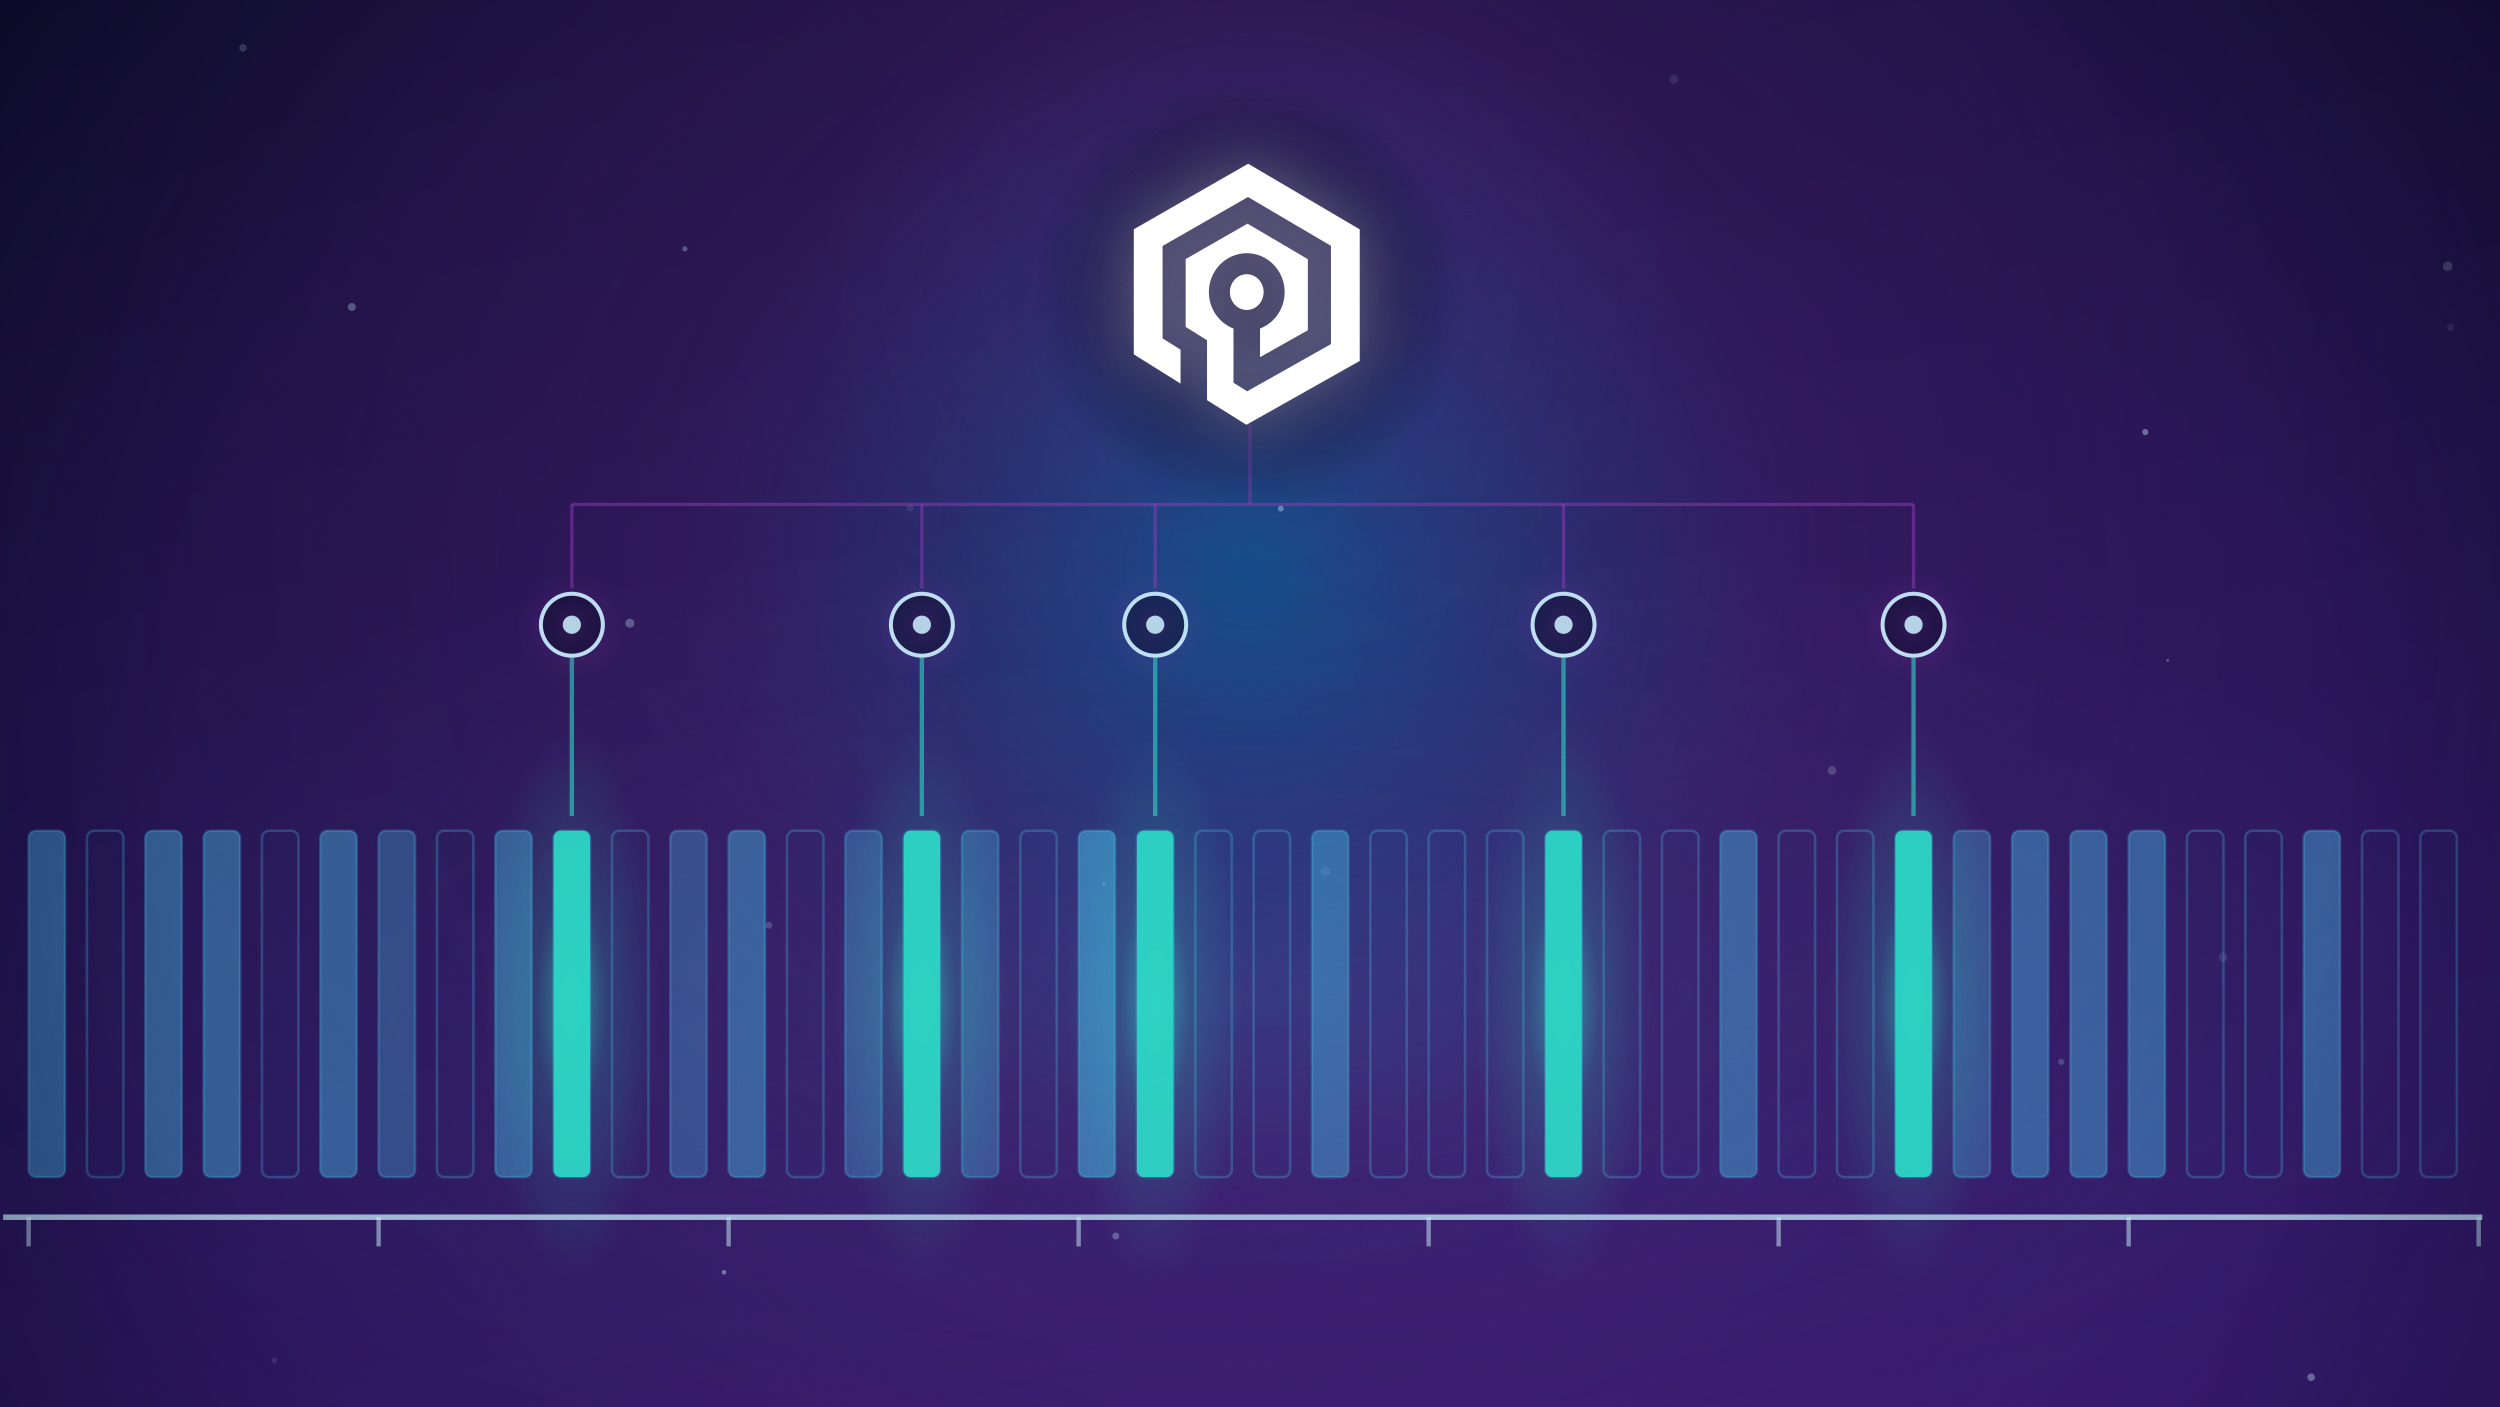
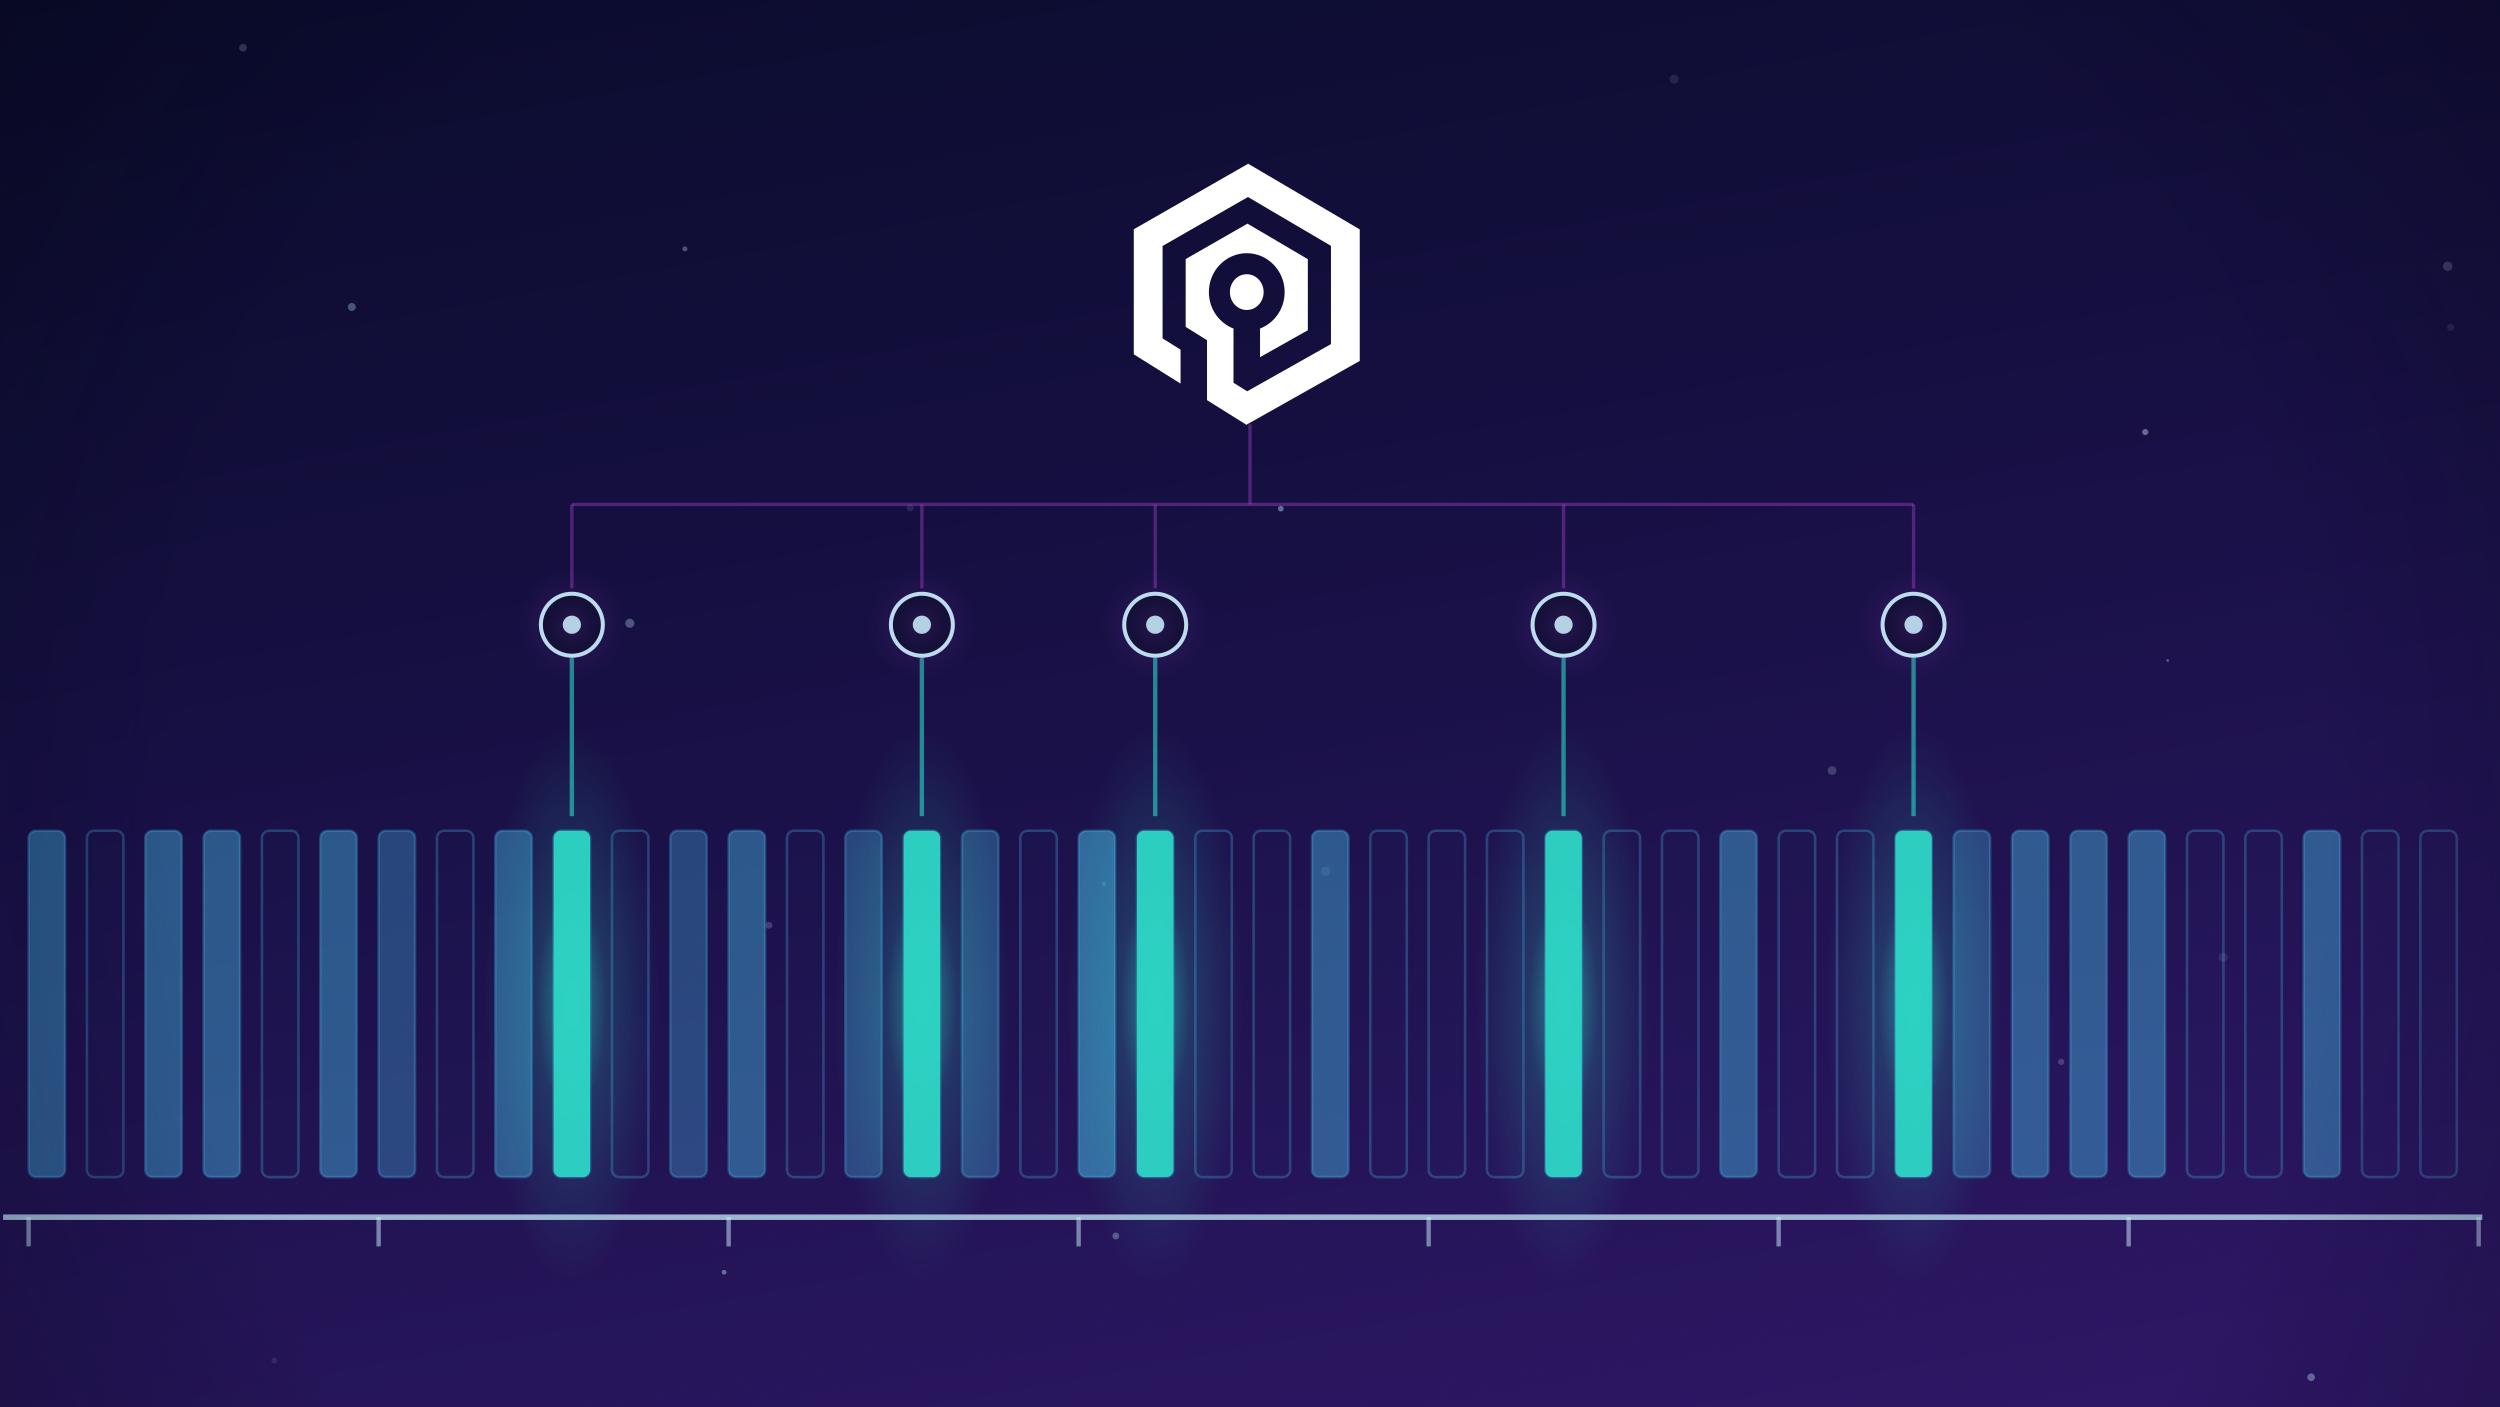
<svg xmlns="http://www.w3.org/2000/svg" width="1920" height="1080" viewBox="274.3 89.3 1371.4 771.4">
  <defs>
    <linearGradient id="sky" x1="0" y1="0" x2="0.32" y2="1">
      <stop offset="0" stop-color="#060A24" />
      <stop offset="0.48" stop-color="#171043" />
      <stop offset="1" stop-color="#301868" />
    </linearGradient>
    <radialGradient id="focus" gradientUnits="userSpaceOnUse" cx="960" cy="400" r="900">
      <stop offset="0" stop-color="#00A3E0" stop-opacity="0.42" />
      <stop offset="0.35" stop-color="#963CBD" stop-opacity="0.20" />
      <stop offset="1" stop-color="#963CBD" stop-opacity="0" />
    </radialGradient>
    <radialGradient id="vignette" gradientUnits="userSpaceOnUse" cx="960" cy="540" r="1180">
      <stop offset="0.5" stop-color="#03040F" stop-opacity="0" />
      <stop offset="1" stop-color="#03040F" stop-opacity="0.8" />
    </radialGradient>
    <radialGradient id="scrim">
      <stop offset="0" stop-color="#060A24" stop-opacity="0.72" />
      <stop offset="0.6" stop-color="#060A24" stop-opacity="0.45" />
      <stop offset="1" stop-color="#060A24" stop-opacity="0" />
    </radialGradient>
    <filter id="grain" x="0" y="0" width="100%" height="100%">
      <feTurbulence type="fractalNoise" baseFrequency="0.85" numOctaves="4" stitchTiles="stitch" />
      <feColorMatrix type="saturate" values="0" />
    </filter>
    <radialGradient id="h-cyan">
      <stop offset="0" stop-color="#46BDE9" stop-opacity="0.75" />
      <stop offset="0.4" stop-color="#46BDE9" stop-opacity="0.22" />
      <stop offset="1" stop-color="#46BDE9" stop-opacity="0" />
    </radialGradient>
    <radialGradient id="h-ice">
      <stop offset="0" stop-color="#CCF1FF" stop-opacity="0.75" />
      <stop offset="0.4" stop-color="#CCF1FF" stop-opacity="0.22" />
      <stop offset="1" stop-color="#CCF1FF" stop-opacity="0" />
    </radialGradient>
    <radialGradient id="h-mint">
      <stop offset="0" stop-color="#2CD5C4" stop-opacity="0.75" />
      <stop offset="0.4" stop-color="#2CD5C4" stop-opacity="0.22" />
      <stop offset="1" stop-color="#2CD5C4" stop-opacity="0" />
    </radialGradient>
    <radialGradient id="h-coral">
      <stop offset="0" stop-color="#F65275" stop-opacity="0.75" />
      <stop offset="0.4" stop-color="#F65275" stop-opacity="0.22" />
      <stop offset="1" stop-color="#F65275" stop-opacity="0" />
    </radialGradient>
    <radialGradient id="h-violet">
      <stop offset="0" stop-color="#963CBD" stop-opacity="0.75" />
      <stop offset="0.4" stop-color="#963CBD" stop-opacity="0.22" />
      <stop offset="1" stop-color="#963CBD" stop-opacity="0" />
    </radialGradient>
    <radialGradient id="h-gold">
      <stop offset="0" stop-color="#FFB81C" stop-opacity="0.75" />
      <stop offset="0.4" stop-color="#FFB81C" stop-opacity="0.22" />
      <stop offset="1" stop-color="#FFB81C" stop-opacity="0" />
    </radialGradient>
    <filter id="blur3" x="-70%" y="-70%" width="240%" height="240%">
      <feGaussianBlur stdDeviation="3" />
    </filter>
    <filter id="blur8" x="-70%" y="-70%" width="240%" height="240%">
      <feGaussianBlur stdDeviation="8" />
    </filter>
    <filter id="blur18" x="-70%" y="-70%" width="240%" height="240%">
      <feGaussianBlur stdDeviation="18" />
    </filter>
    <filter id="blur40" x="-70%" y="-70%" width="240%" height="240%">
      <feGaussianBlur stdDeviation="40" />
    </filter>
  </defs>
  <rect width="1920" height="1080" fill="url(#sky)" />
-   <rect width="1920" height="1080" fill="url(#focus)" />
  <g>
    <circle cx="1077.2" cy="79.6" r="2.5" fill="#CCF1FF" opacity="0.4" />
    <circle cx="433.8" cy="949.7" r="2.3" fill="#CCF1FF" opacity="0.3" />
    <circle cx="879.9" cy="574.1" r="1.1" fill="#CCF1FF" opacity="0.2" />
    <circle cx="407.6" cy="115.5" r="2.1" fill="#CCF1FF" opacity="0.2" />
    <circle cx="976.9" cy="368.3" r="1.6" fill="#CCF1FF" opacity="0.4" />
    <circle cx="1633.4" cy="81.3" r="2.2" fill="#CCF1FF" opacity="0.2" />
    <circle cx="1493.8" cy="614.4" r="2.5" fill="#CCF1FF" opacity="0.1" />
    <circle cx="1844.7" cy="473.7" r="0.9" fill="#CCF1FF" opacity="0.4" />
    <circle cx="1192.6" cy="132.7" r="2.5" fill="#CCF1FF" opacity="0.1" />
    <circle cx="1717.5" cy="631.7" r="2.3" fill="#CCF1FF" opacity="0.4" />
    <circle cx="255.4" cy="25.8" r="2.2" fill="#CCF1FF" opacity="0.2" />
    <circle cx="1764.4" cy="610.9" r="2.6" fill="#CCF1FF" opacity="0.1" />
    <circle cx="619.8" cy="431.2" r="2.5" fill="#CCF1FF" opacity="0.3" />
    <circle cx="886.4" cy="767.3" r="1.9" fill="#CCF1FF" opacity="0.3" />
    <circle cx="464.2" cy="23.8" r="1.2" fill="#CCF1FF" opacity="0.1" />
    <circle cx="1129" cy="45.9" r="1.1" fill="#CCF1FF" opacity="0.3" />
    <circle cx="732" cy="1065.4" r="2.6" fill="#CCF1FF" opacity="0.3" />
    <circle cx="1146" cy="1075.1" r="1.2" fill="#CCF1FF" opacity="0.3" />
    <circle cx="1405" cy="671.8" r="1.7" fill="#CCF1FF" opacity="0.2" />
    <circle cx="1001.5" cy="567.3" r="2.6" fill="#CCF1FF" opacity="0.1" />
    <circle cx="105.7" cy="1018.8" r="1.7" fill="#CCF1FF" opacity="0.3" />
    <circle cx="1771.3" cy="779.8" r="2.4" fill="#CCF1FF" opacity="0.2" />
    <circle cx="225.4" cy="181.4" r="2.6" fill="#CCF1FF" opacity="0.3" />
    <circle cx="424.8" cy="835.6" r="1.6" fill="#CCF1FF" opacity="0.1" />
    <circle cx="773.6" cy="367.8" r="2" fill="#CCF1FF" opacity="0.1" />
    <circle cx="642.9" cy="1016.4" r="1.7" fill="#CCF1FF" opacity="0.3" />
    <circle cx="1115.1" cy="53.7" r="0.8" fill="#CCF1FF" opacity="0.1" />
    <circle cx="1451.1" cy="326.3" r="1.7" fill="#CCF1FF" opacity="0.4" />
    <circle cx="760.2" cy="877.7" r="1.2" fill="#CCF1FF" opacity="0.3" />
    <circle cx="1820.8" cy="754.9" r="1.5" fill="#CCF1FF" opacity="0.2" />
    <circle cx="230.8" cy="290.3" r="1.1" fill="#CCF1FF" opacity="0.1" />
    <circle cx="671.5" cy="787.2" r="1.3" fill="#CCF1FF" opacity="0.4" />
    <circle cx="195.7" cy="836.6" r="2.2" fill="#CCF1FF" opacity="0.2" />
    <circle cx="72.3" cy="885.3" r="1.1" fill="#CCF1FF" opacity="0.2" />
    <circle cx="1279.3" cy="512" r="2.4" fill="#CCF1FF" opacity="0.2" />
    <circle cx="168.9" cy="786.8" r="1" fill="#CCF1FF" opacity="0.1" />
    <circle cx="138.4" cy="1019.9" r="0.9" fill="#CCF1FF" opacity="0.1" />
    <circle cx="696.1" cy="596.9" r="1.9" fill="#CCF1FF" opacity="0.2" />
    <circle cx="1463.4" cy="451.6" r="0.8" fill="#CCF1FF" opacity="0.3" />
    <circle cx="467.3" cy="257.7" r="2.2" fill="#CCF1FF" opacity="0.3" />
    <circle cx="328.4" cy="865" r="1.8" fill="#CCF1FF" opacity="0.3" />
    <circle cx="1617" cy="235.4" r="2.6" fill="#CCF1FF" opacity="0.2" />
    <circle cx="1716" cy="736.2" r="2.4" fill="#CCF1FF" opacity="0.1" />
    <circle cx="61.4" cy="32.5" r="1.6" fill="#CCF1FF" opacity="0.2" />
    <circle cx="1618.6" cy="268.9" r="2" fill="#CCF1FF" opacity="0.1" />
    <circle cx="1655.9" cy="543.7" r="1.4" fill="#CCF1FF" opacity="0.3" />
    <circle cx="1542.1" cy="844.8" r="2.1" fill="#CCF1FF" opacity="0.4" />
    <circle cx="76.6" cy="765.2" r="2.7" fill="#CCF1FF" opacity="0.4" />
    <circle cx="1619.3" cy="894.6" r="2.1" fill="#CCF1FF" opacity="0.1" />
    <circle cx="650" cy="225.8" r="1.4" fill="#CCF1FF" opacity="0.3" />
  </g>
-   <ellipse cx="960" cy="640" rx="720" ry="270" fill="url(#h-cyan)" opacity="0.17" />
-   <circle cx="960" cy="250" r="240" fill="url(#h-violet)" opacity="0.4" />
  <g>
    <rect x="290" y="545" width="20" height="190" rx="4" fill="#00A3E0" fill-opacity="0.05" stroke="#46BDE9" stroke-width="1.4" opacity="0.28" />
    <rect x="322" y="545" width="20" height="190" rx="4" fill="#00A3E0" fill-opacity="0.05" stroke="#46BDE9" stroke-width="1.4" opacity="0.28" />
    <rect x="354" y="545" width="20" height="190" rx="4" fill="#00A3E0" fill-opacity="0.05" stroke="#46BDE9" stroke-width="1.4" opacity="0.28" />
    <rect x="386" y="545" width="20" height="190" rx="4" fill="#00A3E0" fill-opacity="0.05" stroke="#46BDE9" stroke-width="1.4" opacity="0.28" />
    <rect x="418" y="545" width="20" height="190" rx="4" fill="#00A3E0" fill-opacity="0.05" stroke="#46BDE9" stroke-width="1.4" opacity="0.28" />
    <rect x="450" y="545" width="20" height="190" rx="4" fill="#00A3E0" fill-opacity="0.05" stroke="#46BDE9" stroke-width="1.4" opacity="0.28" />
    <rect x="482" y="545" width="20" height="190" rx="4" fill="#00A3E0" fill-opacity="0.05" stroke="#46BDE9" stroke-width="1.4" opacity="0.28" />
    <rect x="514" y="545" width="20" height="190" rx="4" fill="#00A3E0" fill-opacity="0.05" stroke="#46BDE9" stroke-width="1.4" opacity="0.28" />
    <rect x="546" y="545" width="20" height="190" rx="4" fill="#00A3E0" fill-opacity="0.05" stroke="#46BDE9" stroke-width="1.4" opacity="0.28" />
    <rect x="578" y="545" width="20" height="190" rx="4" fill="#00A3E0" fill-opacity="0.05" stroke="#46BDE9" stroke-width="1.4" opacity="0.28" />
    <rect x="610" y="545" width="20" height="190" rx="4" fill="#00A3E0" fill-opacity="0.05" stroke="#46BDE9" stroke-width="1.4" opacity="0.28" />
    <rect x="642" y="545" width="20" height="190" rx="4" fill="#00A3E0" fill-opacity="0.05" stroke="#46BDE9" stroke-width="1.4" opacity="0.28" />
    <rect x="674" y="545" width="20" height="190" rx="4" fill="#00A3E0" fill-opacity="0.05" stroke="#46BDE9" stroke-width="1.4" opacity="0.28" />
    <rect x="706" y="545" width="20" height="190" rx="4" fill="#00A3E0" fill-opacity="0.05" stroke="#46BDE9" stroke-width="1.4" opacity="0.28" />
    <rect x="738" y="545" width="20" height="190" rx="4" fill="#00A3E0" fill-opacity="0.05" stroke="#46BDE9" stroke-width="1.4" opacity="0.28" />
    <rect x="770" y="545" width="20" height="190" rx="4" fill="#00A3E0" fill-opacity="0.05" stroke="#46BDE9" stroke-width="1.4" opacity="0.28" />
    <rect x="802" y="545" width="20" height="190" rx="4" fill="#00A3E0" fill-opacity="0.05" stroke="#46BDE9" stroke-width="1.4" opacity="0.28" />
    <rect x="834" y="545" width="20" height="190" rx="4" fill="#00A3E0" fill-opacity="0.05" stroke="#46BDE9" stroke-width="1.4" opacity="0.28" />
    <rect x="866" y="545" width="20" height="190" rx="4" fill="#00A3E0" fill-opacity="0.05" stroke="#46BDE9" stroke-width="1.4" opacity="0.28" />
    <rect x="898" y="545" width="20" height="190" rx="4" fill="#00A3E0" fill-opacity="0.05" stroke="#46BDE9" stroke-width="1.4" opacity="0.28" />
    <rect x="930" y="545" width="20" height="190" rx="4" fill="#00A3E0" fill-opacity="0.05" stroke="#46BDE9" stroke-width="1.4" opacity="0.28" />
    <rect x="962" y="545" width="20" height="190" rx="4" fill="#00A3E0" fill-opacity="0.05" stroke="#46BDE9" stroke-width="1.4" opacity="0.28" />
    <rect x="994" y="545" width="20" height="190" rx="4" fill="#00A3E0" fill-opacity="0.05" stroke="#46BDE9" stroke-width="1.4" opacity="0.28" />
    <rect x="1026" y="545" width="20" height="190" rx="4" fill="#00A3E0" fill-opacity="0.05" stroke="#46BDE9" stroke-width="1.4" opacity="0.28" />
    <rect x="1058" y="545" width="20" height="190" rx="4" fill="#00A3E0" fill-opacity="0.05" stroke="#46BDE9" stroke-width="1.4" opacity="0.28" />
    <rect x="1090" y="545" width="20" height="190" rx="4" fill="#00A3E0" fill-opacity="0.05" stroke="#46BDE9" stroke-width="1.4" opacity="0.28" />
    <rect x="1122" y="545" width="20" height="190" rx="4" fill="#00A3E0" fill-opacity="0.05" stroke="#46BDE9" stroke-width="1.4" opacity="0.28" />
    <rect x="1154" y="545" width="20" height="190" rx="4" fill="#00A3E0" fill-opacity="0.05" stroke="#46BDE9" stroke-width="1.4" opacity="0.28" />
    <rect x="1186" y="545" width="20" height="190" rx="4" fill="#00A3E0" fill-opacity="0.05" stroke="#46BDE9" stroke-width="1.4" opacity="0.28" />
    <rect x="1218" y="545" width="20" height="190" rx="4" fill="#00A3E0" fill-opacity="0.05" stroke="#46BDE9" stroke-width="1.4" opacity="0.28" />
    <rect x="1250" y="545" width="20" height="190" rx="4" fill="#00A3E0" fill-opacity="0.05" stroke="#46BDE9" stroke-width="1.4" opacity="0.28" />
    <rect x="1282" y="545" width="20" height="190" rx="4" fill="#00A3E0" fill-opacity="0.05" stroke="#46BDE9" stroke-width="1.4" opacity="0.28" />
    <rect x="1314" y="545" width="20" height="190" rx="4" fill="#00A3E0" fill-opacity="0.05" stroke="#46BDE9" stroke-width="1.4" opacity="0.28" />
    <rect x="1346" y="545" width="20" height="190" rx="4" fill="#00A3E0" fill-opacity="0.05" stroke="#46BDE9" stroke-width="1.4" opacity="0.28" />
    <rect x="1378" y="545" width="20" height="190" rx="4" fill="#00A3E0" fill-opacity="0.05" stroke="#46BDE9" stroke-width="1.4" opacity="0.28" />
    <rect x="1410" y="545" width="20" height="190" rx="4" fill="#00A3E0" fill-opacity="0.05" stroke="#46BDE9" stroke-width="1.4" opacity="0.28" />
    <rect x="1442" y="545" width="20" height="190" rx="4" fill="#00A3E0" fill-opacity="0.05" stroke="#46BDE9" stroke-width="1.4" opacity="0.28" />
    <rect x="1474" y="545" width="20" height="190" rx="4" fill="#00A3E0" fill-opacity="0.05" stroke="#46BDE9" stroke-width="1.4" opacity="0.28" />
    <rect x="1506" y="545" width="20" height="190" rx="4" fill="#00A3E0" fill-opacity="0.05" stroke="#46BDE9" stroke-width="1.4" opacity="0.28" />
    <rect x="1538" y="545" width="20" height="190" rx="4" fill="#00A3E0" fill-opacity="0.05" stroke="#46BDE9" stroke-width="1.4" opacity="0.28" />
    <rect x="1570" y="545" width="20" height="190" rx="4" fill="#00A3E0" fill-opacity="0.05" stroke="#46BDE9" stroke-width="1.4" opacity="0.28" />
    <rect x="1602" y="545" width="20" height="190" rx="4" fill="#00A3E0" fill-opacity="0.05" stroke="#46BDE9" stroke-width="1.4" opacity="0.28" />
  </g>
  <g>
    <rect x="290" y="545" width="20" height="190" rx="4" fill="#46BDE9" opacity="0.4" />
    <rect x="354" y="545" width="20" height="190" rx="4" fill="#46BDE9" opacity="0.4" />
    <rect x="386" y="545" width="20" height="190" rx="4" fill="#46BDE9" opacity="0.4" />
    <rect x="450" y="545" width="20" height="190" rx="4" fill="#46BDE9" opacity="0.4" />
    <rect x="482" y="545" width="20" height="190" rx="4" fill="#46BDE9" opacity="0.3" />
    <rect x="546" y="545" width="20" height="190" rx="4" fill="#46BDE9" opacity="0.4" />
    <rect x="642" y="545" width="20" height="190" rx="4" fill="#46BDE9" opacity="0.3" />
    <rect x="674" y="545" width="20" height="190" rx="4" fill="#46BDE9" opacity="0.4" />
    <rect x="738" y="545" width="20" height="190" rx="4" fill="#46BDE9" opacity="0.3" />
    <rect x="802" y="545" width="20" height="190" rx="4" fill="#46BDE9" opacity="0.3" />
    <rect x="866" y="545" width="20" height="190" rx="4" fill="#46BDE9" opacity="0.5" />
    <rect x="994" y="545" width="20" height="190" rx="4" fill="#46BDE9" opacity="0.4" />
    <rect x="1218" y="545" width="20" height="190" rx="4" fill="#46BDE9" opacity="0.4" />
    <rect x="1346" y="545" width="20" height="190" rx="4" fill="#46BDE9" opacity="0.3" />
    <rect x="1378" y="545" width="20" height="190" rx="4" fill="#46BDE9" opacity="0.4" />
    <rect x="1410" y="545" width="20" height="190" rx="4" fill="#46BDE9" opacity="0.4" />
    <rect x="1442" y="545" width="20" height="190" rx="4" fill="#46BDE9" opacity="0.4" />
    <rect x="1538" y="545" width="20" height="190" rx="4" fill="#46BDE9" opacity="0.4" />
  </g>
  <g>
    <line x1="960" y1="322" x2="960" y2="366" stroke="#963CBD" stroke-width="1.8" opacity="0.45" />
    <line x1="588" y1="366" x2="1324" y2="366" stroke="#963CBD" stroke-width="1.8" opacity="0.45" />
  </g>
  <g>
    <line x1="588" y1="366" x2="588" y2="412" stroke="#963CBD" stroke-width="1.8" opacity="0.45" />
    <line x1="780" y1="366" x2="780" y2="412" stroke="#963CBD" stroke-width="1.8" opacity="0.45" />
    <line x1="908" y1="366" x2="908" y2="412" stroke="#963CBD" stroke-width="1.8" opacity="0.45" />
    <line x1="1132" y1="366" x2="1132" y2="412" stroke="#963CBD" stroke-width="1.8" opacity="0.45" />
    <line x1="1324" y1="366" x2="1324" y2="412" stroke="#963CBD" stroke-width="1.8" opacity="0.45" />
  </g>
  <g>
    <line x1="588" y1="450" x2="588" y2="537" stroke="#2CD5C4" stroke-width="2.4" opacity="0.6" />
    <line x1="780" y1="450" x2="780" y2="537" stroke="#2CD5C4" stroke-width="2.4" opacity="0.6" />
    <line x1="908" y1="450" x2="908" y2="537" stroke="#2CD5C4" stroke-width="2.4" opacity="0.6" />
    <line x1="1132" y1="450" x2="1132" y2="537" stroke="#2CD5C4" stroke-width="2.4" opacity="0.6" />
    <line x1="1324" y1="450" x2="1324" y2="537" stroke="#2CD5C4" stroke-width="2.4" opacity="0.6" />
  </g>
  <g>
    <ellipse cx="588" cy="640" rx="48" ry="152" fill="url(#h-mint)" opacity="0.8" />
    <rect x="578" y="545" width="20" height="190" rx="4" fill="#2CD5C4" opacity="0.95" />
    <ellipse cx="780" cy="640" rx="48" ry="152" fill="url(#h-mint)" opacity="0.8" />
    <rect x="770" y="545" width="20" height="190" rx="4" fill="#2CD5C4" opacity="0.95" />
    <ellipse cx="908" cy="640" rx="48" ry="152" fill="url(#h-mint)" opacity="0.8" />
    <rect x="898" y="545" width="20" height="190" rx="4" fill="#2CD5C4" opacity="0.95" />
    <ellipse cx="1132" cy="640" rx="48" ry="152" fill="url(#h-mint)" opacity="0.8" />
    <rect x="1122" y="545" width="20" height="190" rx="4" fill="#2CD5C4" opacity="0.95" />
    <ellipse cx="1324" cy="640" rx="48" ry="152" fill="url(#h-mint)" opacity="0.8" />
    <rect x="1314" y="545" width="20" height="190" rx="4" fill="#2CD5C4" opacity="0.95" />
  </g>
  <g>
    <circle cx="588" cy="432" r="30" fill="url(#h-violet)" opacity="0.55" />
    <circle cx="588" cy="432" r="17" fill="#060A24" fill-opacity="0.55" stroke="#CCF1FF" stroke-width="2.2" opacity="0.9" />
    <circle cx="588" cy="432" r="5" fill="#CCF1FF" opacity="0.85" />
    <circle cx="780" cy="432" r="30" fill="url(#h-violet)" opacity="0.55" />
    <circle cx="780" cy="432" r="17" fill="#060A24" fill-opacity="0.55" stroke="#CCF1FF" stroke-width="2.2" opacity="0.9" />
    <circle cx="780" cy="432" r="5" fill="#CCF1FF" opacity="0.85" />
    <circle cx="908" cy="432" r="30" fill="url(#h-violet)" opacity="0.55" />
    <circle cx="908" cy="432" r="17" fill="#060A24" fill-opacity="0.55" stroke="#CCF1FF" stroke-width="2.2" opacity="0.9" />
    <circle cx="908" cy="432" r="5" fill="#CCF1FF" opacity="0.85" />
    <circle cx="1132" cy="432" r="30" fill="url(#h-violet)" opacity="0.55" />
    <circle cx="1132" cy="432" r="17" fill="#060A24" fill-opacity="0.55" stroke="#CCF1FF" stroke-width="2.2" opacity="0.9" />
    <circle cx="1132" cy="432" r="5" fill="#CCF1FF" opacity="0.85" />
    <circle cx="1324" cy="432" r="30" fill="url(#h-violet)" opacity="0.55" />
    <circle cx="1324" cy="432" r="17" fill="#060A24" fill-opacity="0.55" stroke="#CCF1FF" stroke-width="2.2" opacity="0.9" />
    <circle cx="1324" cy="432" r="5" fill="#CCF1FF" opacity="0.85" />
  </g>
  <line x1="276" y1="757" x2="1636" y2="757" stroke="#CCF1FF" stroke-width="3" opacity="0.72" />
  <g>
    <line x1="290" y1="757" x2="290" y2="773" stroke="#CCF1FF" stroke-width="2.4" opacity="0.5" />
    <line x1="482" y1="757" x2="482" y2="773" stroke="#CCF1FF" stroke-width="2.4" opacity="0.5" />
    <line x1="674" y1="757" x2="674" y2="773" stroke="#CCF1FF" stroke-width="2.4" opacity="0.5" />
    <line x1="866" y1="757" x2="866" y2="773" stroke="#CCF1FF" stroke-width="2.4" opacity="0.5" />
    <line x1="1058" y1="757" x2="1058" y2="773" stroke="#CCF1FF" stroke-width="2.4" opacity="0.5" />
    <line x1="1250" y1="757" x2="1250" y2="773" stroke="#CCF1FF" stroke-width="2.4" opacity="0.5" />
    <line x1="1442" y1="757" x2="1442" y2="773" stroke="#CCF1FF" stroke-width="2.4" opacity="0.5" />
    <line x1="1634" y1="757" x2="1634" y2="773" stroke="#CCF1FF" stroke-width="2.4" opacity="0.5" />
  </g>
-   <circle cx="960" cy="250" r="118" fill="url(#scrim)" />
-   <g filter="url(#blur18)" opacity="0.45">
+   <g>
    <g transform="translate(894.2 175) scale(2.0548)">
      <path d="M 13.482 60.695 L 0.998 52.884 L 0.998 19.503 L 31.528 2.001 L 61.318 19.532 L 61.318 54.645 L 31.055 71.689 L 20.548 65.116 L 20.548 51.041 L 20.548 49.12 L 14.852 45.556 L 14.852 27.453 L 31.346 17.997 L 47.464 27.482 L 47.464 46.451 L 34.703 53.638 L 34.703 45.999 C 38.529 44.526 41.274 40.739 41.274 36.27 C 41.274 30.511 36.713 25.884 31.158 25.884 C 25.603 25.884 21.042 30.511 21.042 36.27 C 21.042 40.739 23.787 44.526 27.612 45.999 L 27.612 60.474 L 31.261 62.756 L 53.635 50.155 L 53.635 23.925 L 31.477 10.885 L 8.681 23.954 L 8.681 48.629 L 13.482 51.633 L 13.482 60.695 Z M 31.158 31.498 C 33.672 31.498 35.66 33.664 35.66 36.27 C 35.66 38.877 33.672 41.043 31.158 41.043 C 28.644 41.043 26.656 38.877 26.656 36.27 C 26.656 33.664 28.644 31.498 31.158 31.498 Z" fill="#FFFFFF" fill-rule="evenodd" />
    </g>
  </g>
-   <g>
-     <g transform="translate(894.2 175) scale(2.0548)">
-       <path d="M 13.482 60.695 L 0.998 52.884 L 0.998 19.503 L 31.528 2.001 L 61.318 19.532 L 61.318 54.645 L 31.055 71.689 L 20.548 65.116 L 20.548 51.041 L 20.548 49.12 L 14.852 45.556 L 14.852 27.453 L 31.346 17.997 L 47.464 27.482 L 47.464 46.451 L 34.703 53.638 L 34.703 45.999 C 38.529 44.526 41.274 40.739 41.274 36.27 C 41.274 30.511 36.713 25.884 31.158 25.884 C 25.603 25.884 21.042 30.511 21.042 36.27 C 21.042 40.739 23.787 44.526 27.612 45.999 L 27.612 60.474 L 31.261 62.756 L 53.635 50.155 L 53.635 23.925 L 31.477 10.885 L 8.681 23.954 L 8.681 48.629 L 13.482 51.633 L 13.482 60.695 Z M 31.158 31.498 C 33.672 31.498 35.66 33.664 35.66 36.27 C 35.66 38.877 33.672 41.043 31.158 41.043 C 28.644 41.043 26.656 38.877 26.656 36.27 C 26.656 33.664 28.644 31.498 31.158 31.498 Z" fill="#FFFFFF" fill-rule="evenodd" />
-     </g>
-   </g>
  <rect width="1920" height="1080" fill="url(#vignette)" />
  <rect width="1920" height="1080" filter="url(#grain)" opacity="0.055" style="mix-blend-mode:overlay" />
</svg>
